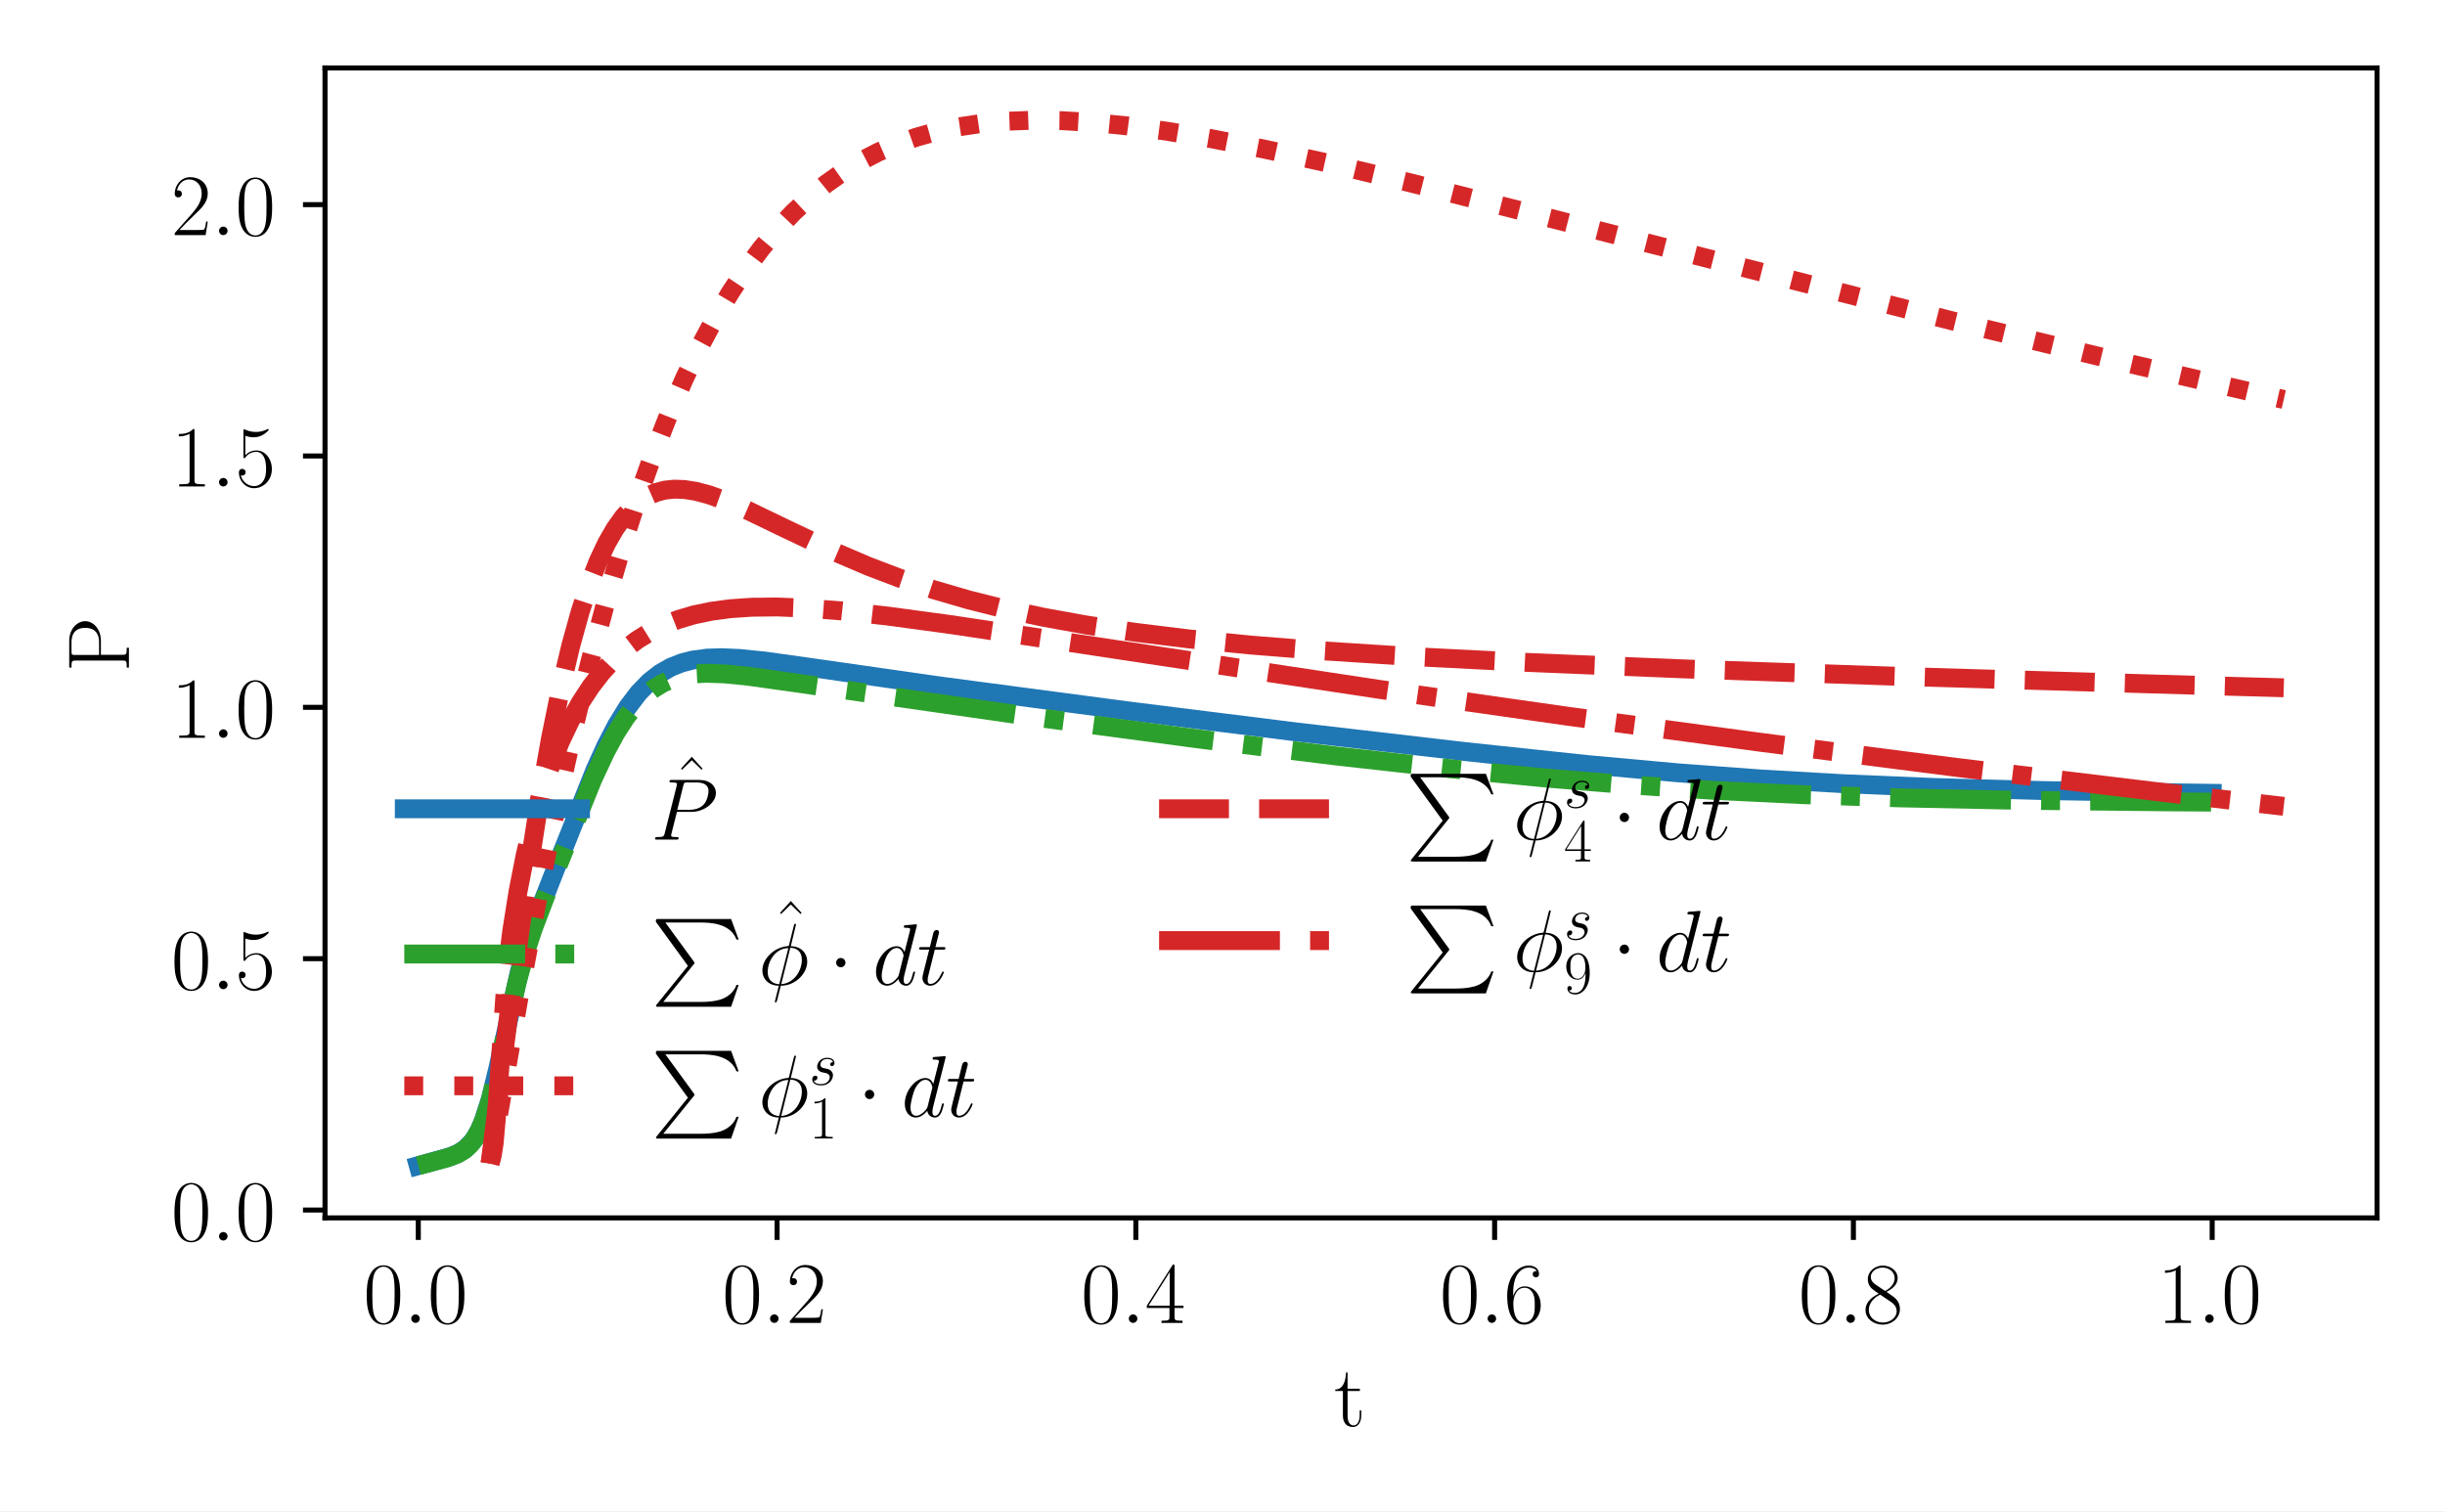
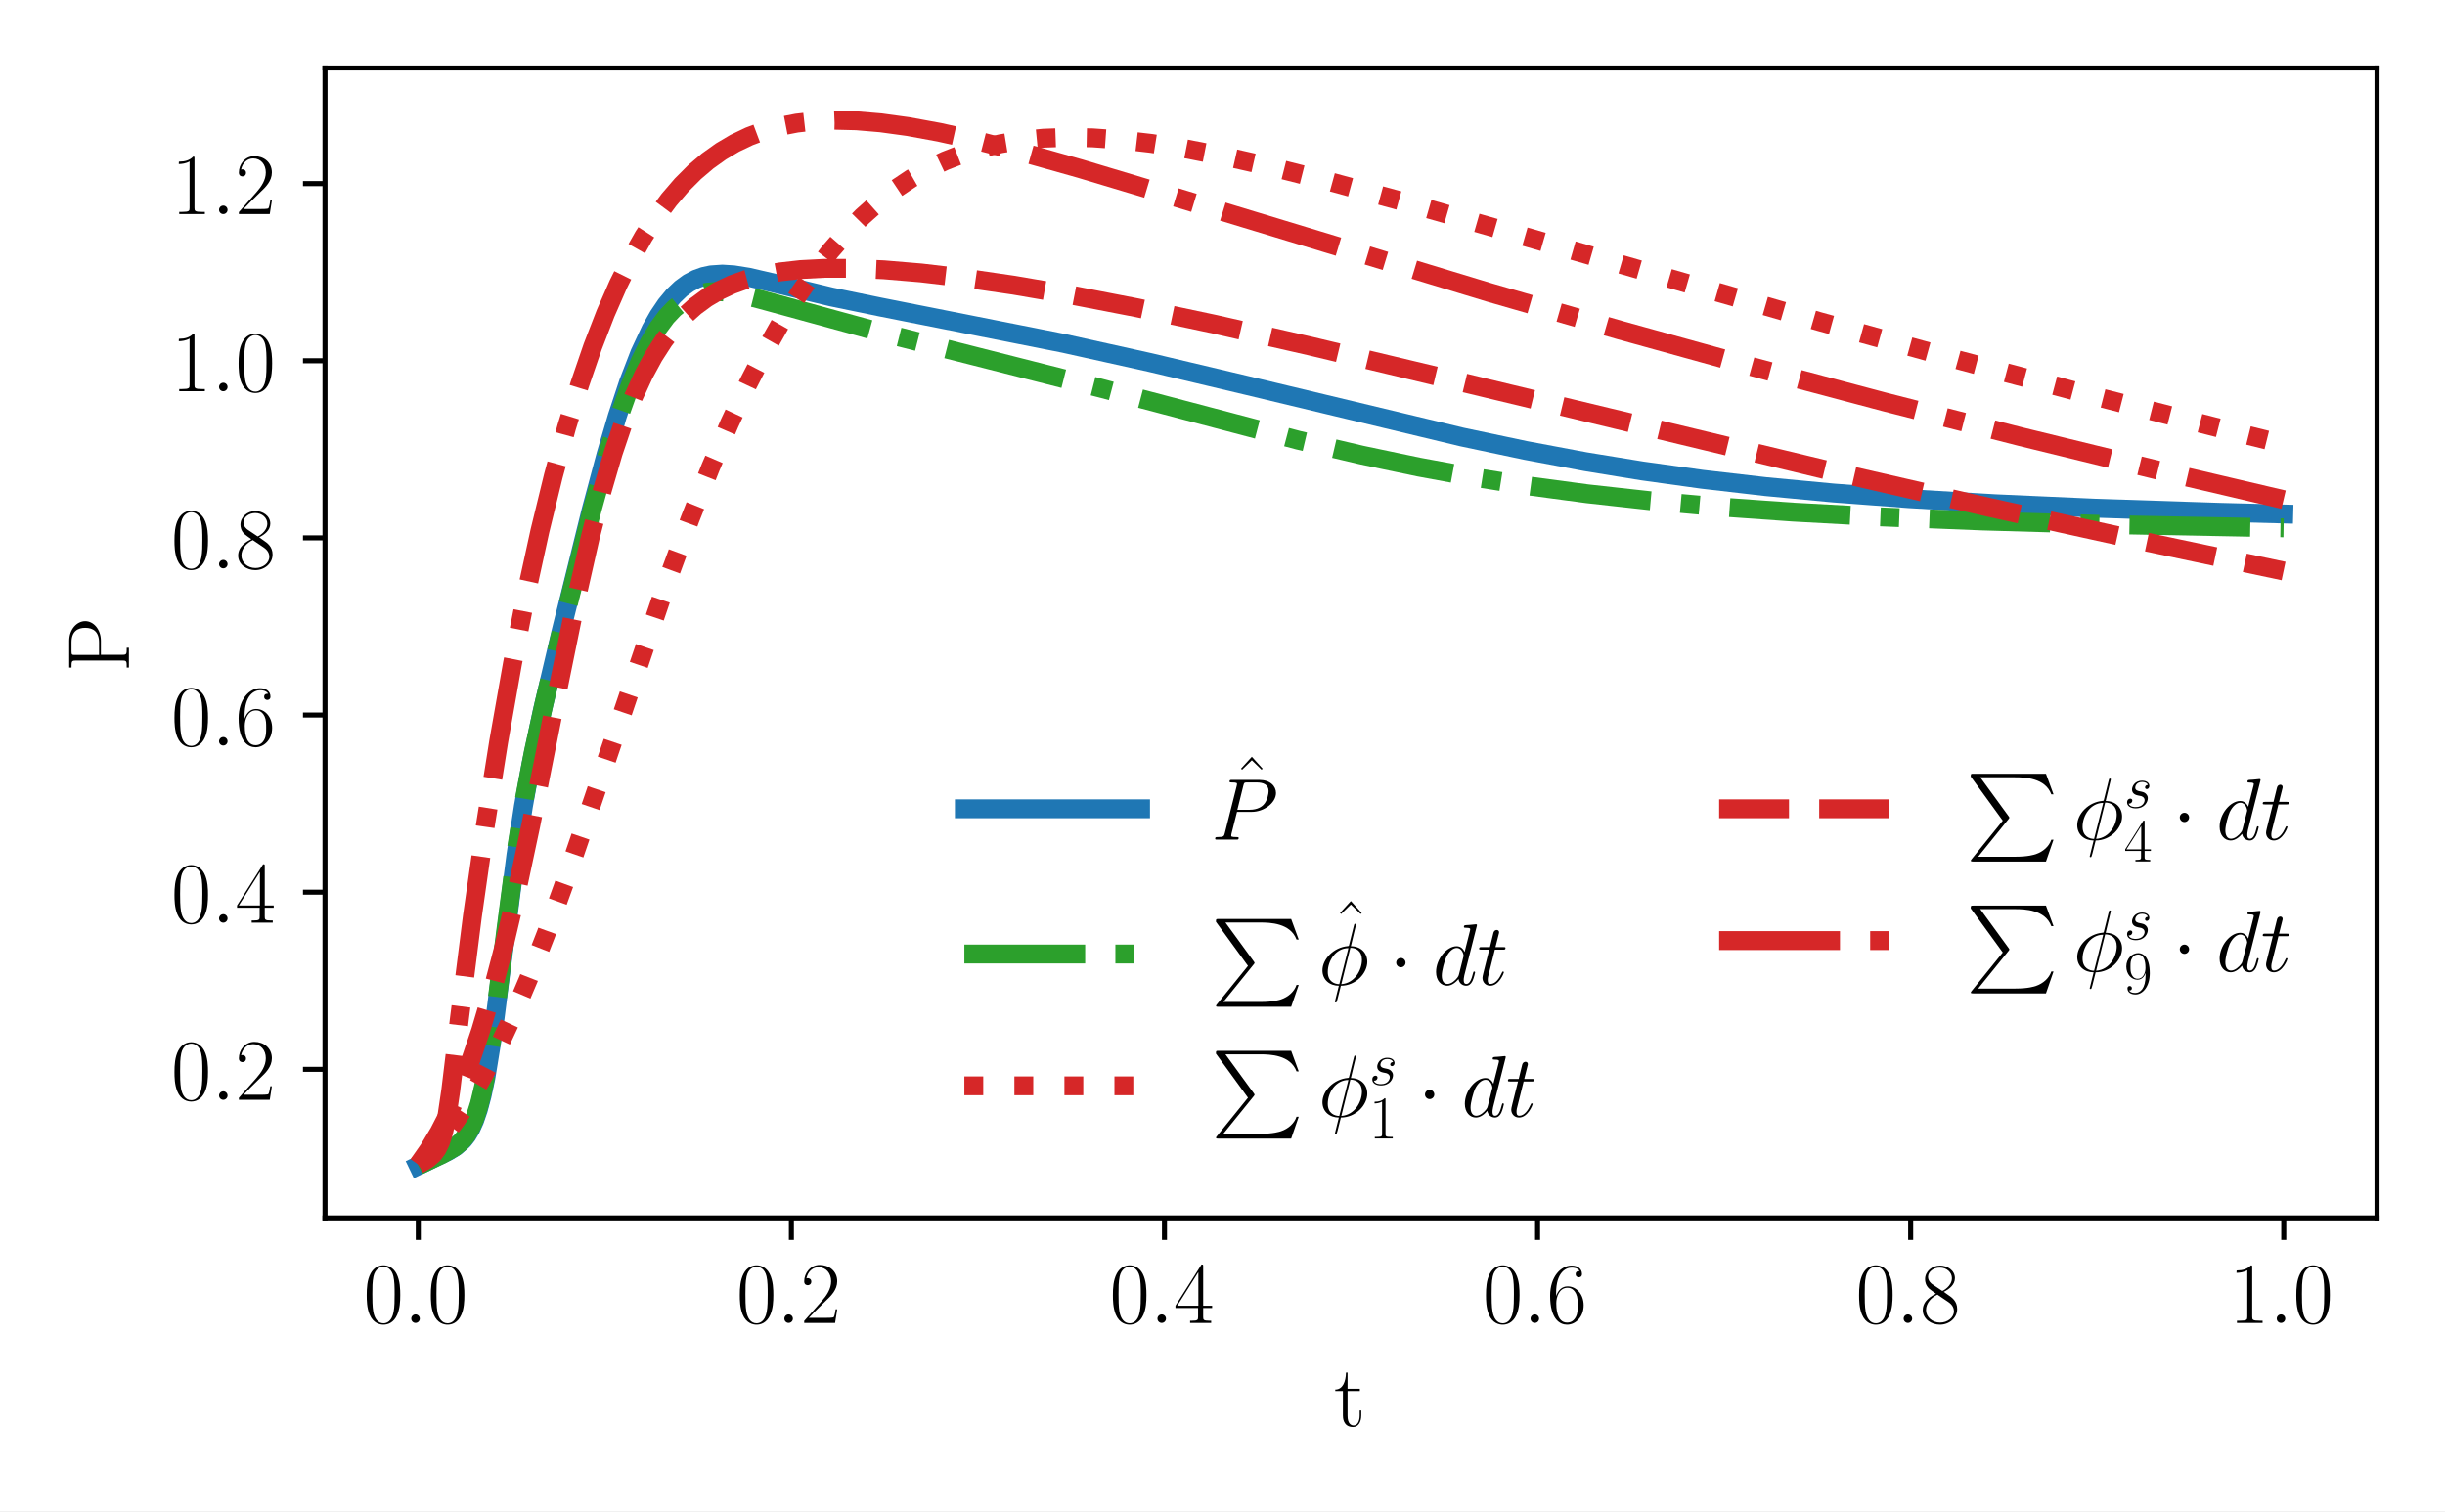
<svg xmlns="http://www.w3.org/2000/svg" xmlns:xlink="http://www.w3.org/1999/xlink" width="388.543pt" height="240.133pt" viewBox="0 0 388.543 240.133" version="1.1">
  <defs>
    <style type="text/css">*{stroke-linejoin: round; stroke-linecap: butt}</style>
  </defs>
  <g id="figure_1">
    <g id="patch_1">
      <path d="M 0 240.133  L 388.543 240.133  L 388.543 0  L 0 0  z " style="fill: #ffffff" />
    </g>
    <g id="axes_1">
      <g id="patch_2">
        <path d="M 51.648 193.537  L 377.743 193.537  L 377.743 10.8  L 51.648 10.8  z " style="fill: #ffffff" />
      </g>
      <g id="matplotlib.axis_1">
        <g id="xtick_1">
          <g id="line2d_1">
            <defs>
-               <path id="maa4e43cd37" d="M 0 0  L 0 3.5  " style="stroke: #000000; stroke-width: 0.8" />
-             </defs>
-             <g>
-               <use xlink:href="#maa4e43cd37" x="66.471" y="193.537" style="stroke: #000000; stroke-width: 0.8" />
+               <path id="m89c9bf4380" d="M 0 0  L 0 3.5  " style="stroke: #000000; stroke-width: 0.8" />
+             </defs>
+             <g>
+               <use xlink:href="#m89c9bf4380" x="66.471" y="193.537" style="stroke: #000000; stroke-width: 0.8" />
            </g>
          </g>
          <g id="text_1">
            <g transform="translate(57.74567 210.2228) scale(0.14 -0.14)">
              <defs>
                <path id="CMR17-30" d="M 2688 2025  C 2688 2416 2682 3080 2413 3591  C 2176 4039 1798 4198 1466 4198  C 1158 4198 768 4058 525 3597  C 269 3118 243 2524 243 2025  C 243 1661 250 1106 448 619  C 723 -39 1216 -128 1466 -128  C 1760 -128 2208 -7 2470 600  C 2662 1042 2688 1559 2688 2025  z M 1466 -26  C 1056 -26 813 325 723 812  C 653 1188 653 1738 653 2096  C 653 2588 653 2997 736 3387  C 858 3929 1216 4096 1466 4096  C 1728 4096 2067 3923 2189 3400  C 2272 3036 2278 2607 2278 2096  C 2278 1680 2278 1169 2202 792  C 2067 95 1690 -26 1466 -26  z " transform="scale(0.015625)" />
                <path id="CMMI12-3a" d="M 1178 307  C 1178 492 1024 619 870 619  C 685 619 557 466 557 313  C 557 128 710 0 864 0  C 1050 0 1178 153 1178 307  z " transform="scale(0.015625)" />
              </defs>
              <use xlink:href="#CMR17-30" transform="scale(0.996264)" />
              <use xlink:href="#CMMI12-3a" transform="translate(45.69048 0) scale(0.996264)" />
              <use xlink:href="#CMR17-30" transform="translate(72.78765 0) scale(0.996264)" />
            </g>
          </g>
        </g>
        <g id="xtick_2">
          <g id="line2d_2">
            <g>
-               <use xlink:href="#maa4e43cd37" x="123.486" y="193.537" style="stroke: #000000; stroke-width: 0.8" />
+               <use xlink:href="#m89c9bf4380" x="125.761" y="193.537" style="stroke: #000000; stroke-width: 0.8" />
            </g>
          </g>
          <g id="text_2">
-             <g transform="translate(114.7607 210.2228) scale(0.14 -0.14)">
+             <g transform="translate(117.0356 210.2228) scale(0.14 -0.14)">
              <defs>
                <path id="CMR17-32" d="M 2669 989  L 2554 989  C 2490 536 2438 459 2413 420  C 2381 369 1920 369 1830 369  L 602 369  C 832 619 1280 1072 1824 1597  C 2214 1967 2669 2402 2669 3035  C 2669 3790 2067 4224 1395 4224  C 691 4224 262 3604 262 3030  C 262 2780 448 2748 525 2748  C 589 2748 781 2787 781 3010  C 781 3207 614 3264 525 3264  C 486 3264 448 3258 422 3245  C 544 3790 915 4058 1306 4058  C 1862 4058 2227 3617 2227 3035  C 2227 2479 1901 2000 1536 1584  L 262 146  L 262 0  L 2515 0  L 2669 989  z " transform="scale(0.015625)" />
              </defs>
              <use xlink:href="#CMR17-30" transform="scale(0.996264)" />
              <use xlink:href="#CMMI12-3a" transform="translate(45.69048 0) scale(0.996264)" />
              <use xlink:href="#CMR17-32" transform="translate(72.78765 0) scale(0.996264)" />
            </g>
          </g>
        </g>
        <g id="xtick_3">
          <g id="line2d_3">
            <g>
-               <use xlink:href="#maa4e43cd37" x="180.501" y="193.537" style="stroke: #000000; stroke-width: 0.8" />
+               <use xlink:href="#m89c9bf4380" x="185.051" y="193.537" style="stroke: #000000; stroke-width: 0.8" />
            </g>
          </g>
          <g id="text_3">
-             <g transform="translate(171.7757 210.2228) scale(0.14 -0.14)">
+             <g transform="translate(176.3255 210.2228) scale(0.14 -0.14)">
              <defs>
                <path id="CMR17-34" d="M 2150 4122  C 2150 4256 2144 4256 2029 4256  L 128 1254  L 128 1088  L 1779 1088  L 1779 457  C 1779 224 1766 160 1318 160  L 1197 160  L 1197 0  C 1402 0 1747 0 1965 0  C 2182 0 2528 0 2733 0  L 2733 160  L 2611 160  C 2163 160 2150 224 2150 457  L 2150 1088  L 2803 1088  L 2803 1254  L 2150 1254  L 2150 4122  z M 1798 3703  L 1798 1254  L 256 1254  L 1798 3703  z " transform="scale(0.015625)" />
              </defs>
              <use xlink:href="#CMR17-30" transform="scale(0.996264)" />
              <use xlink:href="#CMMI12-3a" transform="translate(45.69048 0) scale(0.996264)" />
              <use xlink:href="#CMR17-34" transform="translate(72.78765 0) scale(0.996264)" />
            </g>
          </g>
        </g>
        <g id="xtick_4">
          <g id="line2d_4">
            <g>
-               <use xlink:href="#maa4e43cd37" x="237.516" y="193.537" style="stroke: #000000; stroke-width: 0.8" />
+               <use xlink:href="#m89c9bf4380" x="244.341" y="193.537" style="stroke: #000000; stroke-width: 0.8" />
            </g>
          </g>
          <g id="text_4">
-             <g transform="translate(228.7907 210.2228) scale(0.14 -0.14)">
+             <g transform="translate(235.6154 210.2228) scale(0.14 -0.14)">
              <defs>
                <path id="CMR17-36" d="M 678 2176  C 678 3690 1395 4032 1811 4032  C 1946 4032 2272 4009 2400 3776  C 2298 3776 2106 3776 2106 3553  C 2106 3381 2246 3323 2336 3323  C 2394 3323 2566 3348 2566 3560  C 2566 3954 2246 4179 1805 4179  C 1043 4179 243 3390 243 1984  C 243 253 966 -128 1478 -128  C 2099 -128 2688 427 2688 1283  C 2688 2081 2170 2662 1517 2662  C 1126 2662 838 2407 678 1960  L 678 2176  z M 1478 25  C 691 25 691 1200 691 1436  C 691 1896 909 2560 1504 2560  C 1613 2560 1926 2560 2138 2120  C 2253 1870 2253 1609 2253 1289  C 2253 944 2253 690 2118 434  C 1978 171 1773 25 1478 25  z " transform="scale(0.015625)" />
              </defs>
              <use xlink:href="#CMR17-30" transform="scale(0.996264)" />
              <use xlink:href="#CMMI12-3a" transform="translate(45.69048 0) scale(0.996264)" />
              <use xlink:href="#CMR17-36" transform="translate(72.78765 0) scale(0.996264)" />
            </g>
          </g>
        </g>
        <g id="xtick_5">
          <g id="line2d_5">
            <g>
-               <use xlink:href="#maa4e43cd37" x="294.531" y="193.537" style="stroke: #000000; stroke-width: 0.8" />
+               <use xlink:href="#m89c9bf4380" x="303.631" y="193.537" style="stroke: #000000; stroke-width: 0.8" />
            </g>
          </g>
          <g id="text_5">
-             <g transform="translate(285.8057 210.2228) scale(0.14 -0.14)">
+             <g transform="translate(294.9053 210.2228) scale(0.14 -0.14)">
              <defs>
                <path id="CMR17-38" d="M 1741 2264  C 2144 2467 2554 2773 2554 3263  C 2554 3841 1990 4179 1472 4179  C 890 4179 378 3759 378 3180  C 378 3021 416 2747 666 2505  C 730 2442 998 2251 1171 2130  C 883 1983 211 1634 211 934  C 211 279 838 -128 1459 -128  C 2144 -128 2720 362 2720 1010  C 2720 1590 2330 1857 2074 2029  L 1741 2264  z M 902 2822  C 851 2854 595 3051 595 3351  C 595 3739 998 4032 1459 4032  C 1965 4032 2336 3676 2336 3262  C 2336 2669 1670 2331 1638 2331  C 1632 2331 1626 2331 1574 2370  L 902 2822  z M 2080 1519  C 2176 1449 2483 1240 2483 851  C 2483 381 2010 25 1472 25  C 890 25 448 438 448 940  C 448 1443 838 1862 1280 2060  L 2080 1519  z " transform="scale(0.015625)" />
              </defs>
              <use xlink:href="#CMR17-30" transform="scale(0.996264)" />
              <use xlink:href="#CMMI12-3a" transform="translate(45.69048 0) scale(0.996264)" />
              <use xlink:href="#CMR17-38" transform="translate(72.78765 0) scale(0.996264)" />
            </g>
          </g>
        </g>
        <g id="xtick_6">
          <g id="line2d_6">
            <g>
-               <use xlink:href="#maa4e43cd37" x="351.546" y="193.537" style="stroke: #000000; stroke-width: 0.8" />
+               <use xlink:href="#m89c9bf4380" x="362.92" y="193.537" style="stroke: #000000; stroke-width: 0.8" />
            </g>
          </g>
          <g id="text_6">
-             <g transform="translate(342.8207 210.2228) scale(0.14 -0.14)">
+             <g transform="translate(354.1952 210.2228) scale(0.14 -0.14)">
              <defs>
                <path id="CMR17-31" d="M 1702 4058  C 1702 4192 1696 4192 1606 4192  C 1357 3916 979 3827 621 3827  C 602 3827 570 3827 563 3808  C 557 3795 557 3782 557 3648  C 755 3648 1088 3686 1344 3839  L 1344 461  C 1344 236 1331 160 781 160  L 589 160  L 589 0  C 896 0 1216 0 1523 0  C 1830 0 2150 0 2458 0  L 2458 160  L 2266 160  C 1715 160 1702 230 1702 458  L 1702 4058  z " transform="scale(0.015625)" />
              </defs>
              <use xlink:href="#CMR17-31" transform="scale(0.996264)" />
              <use xlink:href="#CMMI12-3a" transform="translate(45.69048 0) scale(0.996264)" />
              <use xlink:href="#CMR17-30" transform="translate(72.78765 0) scale(0.996264)" />
            </g>
          </g>
        </g>
        <g id="text_7">
          <g transform="translate(212.0402 226.6207) scale(0.14 -0.14)">
            <defs>
              <path id="CMR17-74" d="M 966 2560  L 1862 2560  L 1862 2725  L 966 2725  L 966 3904  L 851 3904  C 838 3245 614 2668 70 2668  L 70 2560  L 627 2560  L 627 771  C 627 650 627 -64 1370 -64  C 1747 -64 1965 306 1965 777  L 1965 1140  L 1850 1140  L 1850 783  C 1850 344 1677 51 1408 51  C 1222 51 966 178 966 758  L 966 2560  z " transform="scale(0.015625)" />
            </defs>
            <use xlink:href="#CMR17-74" transform="scale(0.996264)" />
          </g>
        </g>
      </g>
      <g id="matplotlib.axis_2">
        <g id="ytick_1">
          <g id="line2d_7">
            <defs>
-               <path id="m27a9058365" d="M 0 0  L -3.5 0  " style="stroke: #000000; stroke-width: 0.8" />
-             </defs>
-             <g>
-               <use xlink:href="#m27a9058365" x="51.648" y="192.29" style="stroke: #000000; stroke-width: 0.8" />
+               <path id="mfe5c3c0746" d="M 0 0  L -3.5 0  " style="stroke: #000000; stroke-width: 0.8" />
+             </defs>
+             <g>
+               <use xlink:href="#mfe5c3c0746" x="51.648" y="169.929" style="stroke: #000000; stroke-width: 0.8" />
            </g>
          </g>
          <g id="text_8">
-             <g transform="translate(27.1979 197.1329) scale(0.14 -0.14)">
-               <use xlink:href="#CMR17-30" transform="scale(0.996264)" />
-               <use xlink:href="#CMMI12-3a" transform="translate(45.69048 0) scale(0.996264)" />
-               <use xlink:href="#CMR17-30" transform="translate(72.78765 0) scale(0.996264)" />
+             <g transform="translate(27.1979 174.772) scale(0.14 -0.14)">
+               <use xlink:href="#CMR17-30" transform="scale(0.996264)" />
+               <use xlink:href="#CMMI12-3a" transform="translate(45.69048 0) scale(0.996264)" />
+               <use xlink:href="#CMR17-32" transform="translate(72.78765 0) scale(0.996264)" />
            </g>
          </g>
        </g>
        <g id="ytick_2">
          <g id="line2d_8">
            <g>
-               <use xlink:href="#m27a9058365" x="51.648" y="152.347" style="stroke: #000000; stroke-width: 0.8" />
+               <use xlink:href="#mfe5c3c0746" x="51.648" y="141.779" style="stroke: #000000; stroke-width: 0.8" />
            </g>
          </g>
          <g id="text_9">
-             <g transform="translate(27.1979 157.1895) scale(0.14 -0.14)">
-               <defs>
-                 <path id="CMR17-35" d="M 730 3692  C 794 3666 1056 3584 1325 3584  C 1920 3584 2246 3911 2432 4100  C 2432 4157 2432 4192 2394 4192  C 2387 4192 2374 4192 2323 4163  C 2099 4058 1837 3973 1517 3973  C 1325 3973 1037 3999 723 4139  C 653 4171 640 4171 634 4171  C 602 4171 595 4164 595 4037  L 595 2203  C 595 2089 595 2057 659 2057  C 691 2057 704 2070 736 2114  C 941 2401 1222 2522 1542 2522  C 1766 2522 2246 2382 2246 1289  C 2246 1085 2246 715 2054 421  C 1894 159 1645 25 1370 25  C 947 25 518 320 403 814  C 429 807 480 795 506 795  C 589 795 749 840 749 1038  C 749 1210 627 1280 506 1280  C 358 1280 262 1190 262 1011  C 262 454 704 -128 1382 -128  C 2042 -128 2669 440 2669 1264  C 2669 2030 2170 2624 1549 2624  C 1222 2624 947 2503 730 2274  L 730 3692  z " transform="scale(0.015625)" />
-               </defs>
-               <use xlink:href="#CMR17-30" transform="scale(0.996264)" />
-               <use xlink:href="#CMMI12-3a" transform="translate(45.69048 0) scale(0.996264)" />
-               <use xlink:href="#CMR17-35" transform="translate(72.78765 0) scale(0.996264)" />
+             <g transform="translate(27.1979 146.6217) scale(0.14 -0.14)">
+               <use xlink:href="#CMR17-30" transform="scale(0.996264)" />
+               <use xlink:href="#CMMI12-3a" transform="translate(45.69048 0) scale(0.996264)" />
+               <use xlink:href="#CMR17-34" transform="translate(72.78765 0) scale(0.996264)" />
            </g>
          </g>
        </g>
        <g id="ytick_3">
          <g id="line2d_9">
            <g>
-               <use xlink:href="#m27a9058365" x="51.648" y="112.403" style="stroke: #000000; stroke-width: 0.8" />
+               <use xlink:href="#mfe5c3c0746" x="51.648" y="113.628" style="stroke: #000000; stroke-width: 0.8" />
            </g>
          </g>
          <g id="text_10">
-             <g transform="translate(27.1979 117.2461) scale(0.14 -0.14)">
-               <use xlink:href="#CMR17-31" transform="scale(0.996264)" />
-               <use xlink:href="#CMMI12-3a" transform="translate(45.69048 0) scale(0.996264)" />
-               <use xlink:href="#CMR17-30" transform="translate(72.78765 0) scale(0.996264)" />
+             <g transform="translate(27.1979 118.4714) scale(0.14 -0.14)">
+               <use xlink:href="#CMR17-30" transform="scale(0.996264)" />
+               <use xlink:href="#CMMI12-3a" transform="translate(45.69048 0) scale(0.996264)" />
+               <use xlink:href="#CMR17-36" transform="translate(72.78765 0) scale(0.996264)" />
            </g>
          </g>
        </g>
        <g id="ytick_4">
          <g id="line2d_10">
            <g>
-               <use xlink:href="#m27a9058365" x="51.648" y="72.46" style="stroke: #000000; stroke-width: 0.8" />
+               <use xlink:href="#mfe5c3c0746" x="51.648" y="85.478" style="stroke: #000000; stroke-width: 0.8" />
            </g>
          </g>
          <g id="text_11">
-             <g transform="translate(27.1979 77.30275) scale(0.14 -0.14)">
-               <use xlink:href="#CMR17-31" transform="scale(0.996264)" />
-               <use xlink:href="#CMMI12-3a" transform="translate(45.69048 0) scale(0.996264)" />
-               <use xlink:href="#CMR17-35" transform="translate(72.78765 0) scale(0.996264)" />
+             <g transform="translate(27.1979 90.32111) scale(0.14 -0.14)">
+               <use xlink:href="#CMR17-30" transform="scale(0.996264)" />
+               <use xlink:href="#CMMI12-3a" transform="translate(45.69048 0) scale(0.996264)" />
+               <use xlink:href="#CMR17-38" transform="translate(72.78765 0) scale(0.996264)" />
            </g>
          </g>
        </g>
        <g id="ytick_5">
          <g id="line2d_11">
            <g>
-               <use xlink:href="#m27a9058365" x="51.648" y="32.516" style="stroke: #000000; stroke-width: 0.8" />
+               <use xlink:href="#mfe5c3c0746" x="51.648" y="57.328" style="stroke: #000000; stroke-width: 0.8" />
            </g>
          </g>
          <g id="text_12">
-             <g transform="translate(27.1979 37.35936) scale(0.14 -0.14)">
-               <use xlink:href="#CMR17-32" transform="scale(0.996264)" />
+             <g transform="translate(27.1979 62.17083) scale(0.14 -0.14)">
+               <use xlink:href="#CMR17-31" transform="scale(0.996264)" />
              <use xlink:href="#CMMI12-3a" transform="translate(45.69048 0) scale(0.996264)" />
              <use xlink:href="#CMR17-30" transform="translate(72.78765 0) scale(0.996264)" />
            </g>
          </g>
        </g>
-         <g id="text_13">
+         <g id="ytick_6">
+           <g id="line2d_12">
+             <g>
+               <use xlink:href="#mfe5c3c0746" x="51.648" y="29.178" style="stroke: #000000; stroke-width: 0.8" />
+             </g>
+           </g>
+           <g id="text_13">
+             <g transform="translate(27.1979 34.02054) scale(0.14 -0.14)">
+               <use xlink:href="#CMR17-31" transform="scale(0.996264)" />
+               <use xlink:href="#CMMI12-3a" transform="translate(45.69048 0) scale(0.996264)" />
+               <use xlink:href="#CMR17-32" transform="translate(72.78765 0) scale(0.996264)" />
+             </g>
+           </g>
+         </g>
+         <g id="text_14">
          <g transform="translate(20.48588 106.8144) rotate(-90) scale(0.14 -0.14)">
            <defs>
              <path id="CMR17-50" d="M 1267 2042  L 2291 2042  C 3117 2042 3718 2578 3718 3184  C 3718 3791 3130 4352 2291 4352  L 333 4352  L 333 4186  C 774 4186 845 4186 845 3899  L 845 446  C 845 160 774 160 333 160  L 333 0  C 518 0 858 0 1056 0  C 1254 0 1594 0 1779 0  L 1779 160  C 1338 160 1267 160 1267 446  L 1267 2042  z M 1254 2176  L 1254 3938  C 1254 4155 1267 4186 1523 4186  L 2170 4186  C 2995 4186 3232 3714 3232 3184  C 3232 2604 2950 2176 2170 2176  L 1254 2176  z " transform="scale(0.015625)" />
            </defs>
            <use xlink:href="#CMR17-50" transform="scale(0.996264)" />
          </g>
        </g>
      </g>
-       <g id="line2d_12">
-         <path d="M 66.471 185.231  L 71.633 183.79  L 72.78 183.308  L 73.928 182.584  L 75.075 181.413  L 75.648 180.571  L 76.222 179.502  L 76.795 178.168  L 77.943 174.594  L 79.09 169.872  L 82.531 154.415  L 83.678 150.419  L 85.399 145.436  L 88.841 136.657  L 94.577 122.287  L 96.298 118.504  L 98.019 115.191  L 99.739 112.399  L 101.46 110.131  L 103.181 108.352  L 104.902 107.004  L 106.622 106.022  L 108.343 105.339  L 110.064 104.895  L 112.358 104.587  L 114.652 104.513  L 117.52 104.638  L 121.535 105.048  L 128.992 106.092  L 149.642 109.046  L 179.469 112.994  L 205.854 116.297  L 232.813 119.434  L 252.315 121.504  L 266.655 122.811  L 279.847 123.79  L 293.04 124.544  L 307.38 125.142  L 324.587 125.626  L 346.384 126.004  L 351.546 126.068  L 351.546 126.068  " clip-path="url(#p3dd2f37795)" style="fill: none; stroke: #1f77b4; stroke-width: 3; stroke-linecap: square" />
-       </g>
      <g id="line2d_13">
-         <path d="M 66.471 185.231  L 71.146 183.984  L 72.743 183.365  L 73.826 182.711  L 74.681 181.937  L 75.451 180.942  L 76.221 179.574  L 76.99 177.739  L 77.874 174.99  L 78.843 171.187  L 80.383 164.078  L 82.15 156.206  L 83.404 151.635  L 84.744 147.56  L 86.626 142.617  L 94.209 123.83  L 96.261 119.435  L 97.915 116.396  L 99.483 113.97  L 100.937 112.12  L 102.362 110.661  L 103.816 109.485  L 105.27 108.591  L 106.809 107.905  L 108.52 107.39  L 110.287 107.088  L 112.254 106.99  L 115.162 107.089  L 118.697 107.437  L 125.653 108.404  L 164.423 113.952  L 190.336 117.411  L 212.429 120.144  L 230.475 122.16  L 245.669 123.64  L 259.467 124.762  L 272.751 125.618  L 286.577 126.283  L 301.857 126.789  L 320.188 127.165  L 344.448 127.423  L 351.517 127.467  L 351.517 127.467  " clip-path="url(#p3dd2f37795)" style="fill: none; stroke-dasharray: 19.2,4.8,3,4.8; stroke-dashoffset: 0; stroke: #2ca02c; stroke-width: 3" />
+         <path d="M 66.471 185.231  L 71.243 182.935  L 72.436 182.2  L 73.629 181.14  L 74.225 180.378  L 74.821 179.376  L 75.418 178.054  L 76.014 176.322  L 76.611 174.093  L 77.207 171.298  L 78.4 163.938  L 80.19 149.823  L 81.979 135.917  L 83.172 128.141  L 84.365 121.539  L 86.155 113.059  L 89.137 100.424  L 93.909 81.155  L 96.295 72.244  L 98.084 66.173  L 99.874 60.775  L 101.663 56.138  L 103.453 52.308  L 104.646 50.201  L 105.839 48.439  L 107.032 47  L 108.224 45.861  L 109.417 44.991  L 110.61 44.358  L 111.803 43.931  L 112.996 43.676  L 114.786 43.555  L 116.575 43.666  L 118.961 44.048  L 123.136 45.02  L 132.083 47.179  L 139.838 48.776  L 169.066 54.568  L 182.784 57.611  L 198.292 61.286  L 232.292 69.439  L 242.433 71.581  L 251.976 73.371  L 260.923 74.83  L 270.467 76.157  L 280.607 77.33  L 291.344 78.342  L 303.273 79.24  L 316.992 80.047  L 333.097 80.766  L 352.781 81.415  L 362.92 81.678  L 362.92 81.678  " clip-path="url(#p3d49e9d768)" style="fill: none; stroke: #1f77b4; stroke-width: 3; stroke-linecap: square" />
      </g>
      <g id="line2d_14">
-         <path d="M 77.874 184.903  L 82.492 158.439  L 85.599 141.953  L 88.45 128.002  L 91.158 115.833  L 93.781 105.047  L 96.347 95.419  L 98.884 86.752  L 101.364 79.055  L 103.844 72.075  L 106.296 65.829  L 108.748 60.187  L 111.199 55.1  L 113.622 50.574  L 116.074 46.461  L 118.526 42.778  L 121.006 39.451  L 123.514 36.458  L 126.052 33.778  L 128.617 31.389  L 131.24 29.251  L 133.92 27.352  L 136.685 25.667  L 139.536 24.19  L 142.5 22.907  L 145.608 21.808  L 148.858 20.897  L 152.307 20.165  L 155.956 19.621  L 159.862 19.267  L 164.081 19.112  L 168.642 19.17  L 173.688 19.463  L 179.19 20.008  L 185.404 20.849  L 192.56 22.052  L 200.77 23.662  L 210.776 25.861  L 223.462 28.89  L 242.248 33.636  L 310.267 50.995  L 335.468 57.102  L 360.383 62.906  L 362.92 63.484  L 362.92 63.484  " clip-path="url(#p3dd2f37795)" style="fill: none; stroke-dasharray: 3,4.95; stroke-dashoffset: 0; stroke: #d62728; stroke-width: 3" />
+         <path d="M 66.471 185.231  L 70.325 183.401  L 72.222 182.302  L 73.26 181.437  L 74.06 180.476  L 74.801 179.229  L 75.483 177.643  L 76.195 175.398  L 76.936 172.278  L 77.766 167.72  L 78.744 160.986  L 80.345 148.089  L 82.094 134.75  L 83.369 126.765  L 84.762 119.464  L 86.481 111.685  L 89.564 98.912  L 93.981 81.422  L 96.472 72.398  L 98.488 65.9  L 100.207 61.067  L 101.748 57.369  L 103.201 54.434  L 104.594 52.107  L 105.899 50.35  L 107.144 49.032  L 108.389 48.026  L 109.664 47.275  L 110.998 46.744  L 112.391 46.429  L 113.903 46.319  L 115.622 46.426  L 117.727 46.79  L 120.781 47.566  L 139.486 52.681  L 174.734 61.633  L 206.306 69.953  L 216.385 72.318  L 225.457 74.222  L 234.232 75.838  L 243.066 77.238  L 252.256 78.467  L 262.157 79.563  L 272.948 80.53  L 284.984 81.383  L 298.769 82.134  L 315.044 82.792  L 334.758 83.356  L 359.393 83.823  L 362.891 83.874  L 362.891 83.874  " clip-path="url(#p3d49e9d768)" style="fill: none; stroke-dasharray: 19.2,4.8,3,4.8; stroke-dashoffset: 0; stroke: #2ca02c; stroke-width: 3" />
      </g>
      <g id="line2d_15">
-         <path d="M 77.874 184.903  L 81.409 156.781  L 83.718 140.136  L 85.685 127.498  L 87.481 117.356  L 89.134 109.24  L 90.702 102.612  L 92.213 97.166  L 93.667 92.739  L 95.064 89.178  L 96.432 86.287  L 97.744 84.014  L 99.055 82.178  L 100.338 80.755  L 101.621 79.657  L 102.904 78.843  L 104.243 78.256  L 105.64 77.89  L 107.123 77.733  L 108.748 77.787  L 110.572 78.073  L 112.71 78.644  L 115.304 79.579  L 118.725 81.066  L 124.769 83.982  L 132.551 87.667  L 137.996 89.992  L 143.185 91.967  L 148.459 93.734  L 153.903 95.323  L 159.662 96.771  L 165.877 98.102  L 172.718 99.335  L 180.273 100.467  L 188.854 101.522  L 198.717 102.504  L 210.348 103.434  L 224.688 104.348  L 242.704 105.266  L 267.734 106.301  L 302.798 107.513  L 355.252 109.084  L 362.92 109.298  L 362.92 109.298  " clip-path="url(#p3dd2f37795)" style="fill: none; stroke-dasharray: 11.1,4.8; stroke-dashoffset: 0; stroke: #d62728; stroke-width: 3" />
+         <path d="M 66.471 185.064  L 68.576 182.917  L 70.621 180.512  L 72.637 177.797  L 74.712 174.619  L 76.847 170.934  L 79.07 166.64  L 81.412 161.626  L 83.961 155.626  L 86.778 148.408  L 90.039 139.413  L 94.278 127.018  L 105.988 92.43  L 109.664 82.468  L 112.925 74.255  L 115.948 67.227  L 118.824 61.097  L 121.581 55.734  L 124.249 51.019  L 126.858 46.851  L 129.437 43.143  L 131.986 39.862  L 134.506 36.973  L 137.056 34.388  L 139.605 32.117  L 142.184 30.117  L 144.793 28.373  L 147.461 26.857  L 150.188 25.56  L 153.005 24.464  L 155.969 23.551  L 159.052 22.834  L 162.343 22.301  L 165.841 21.963  L 169.576 21.828  L 173.608 21.906  L 178.055 22.219  L 182.976 22.792  L 188.46 23.657  L 194.804 24.89  L 202.186 26.558  L 211.168 28.822  L 222.996 32.049  L 240.902 37.191  L 289.105 51.099  L 311.664 57.33  L 333.513 63.138  L 355.42 68.733  L 362.891 70.589  L 362.891 70.589  " clip-path="url(#p3d49e9d768)" style="fill: none; stroke-dasharray: 3,4.95; stroke-dashoffset: 0; stroke: #d62728; stroke-width: 3" />
      </g>
      <g id="line2d_16">
-         <path d="M 77.874 184.903  L 78.216 183.65  L 78.53 181.659  L 78.843 178.076  L 80.468 154.871  L 81.323 147.945  L 82.321 141.666  L 83.461 135.886  L 84.716 130.651  L 86.084 125.884  L 87.538 121.62  L 89.049 117.868  L 90.617 114.558  L 92.242 111.639  L 93.924 109.072  L 95.663 106.823  L 97.459 104.865  L 99.312 103.173  L 101.25 101.703  L 103.274 100.445  L 105.441 99.362  L 107.75 98.457  L 110.258 97.715  L 112.995 97.141  L 116.046 96.73  L 119.495 96.496  L 123.457 96.455  L 128.104 96.635  L 133.777 97.085  L 141.018 97.892  L 151.081 99.254  L 168.129 101.815  L 219.129 109.54  L 249.147 113.82  L 279.365 117.907  L 310.951 121.953  L 342.766 125.805  L 362.92 128.136  L 362.92 128.136  " clip-path="url(#p3dd2f37795)" style="fill: none; stroke-dasharray: 19.2,4.8,3,4.8; stroke-dashoffset: 0; stroke: #d62728; stroke-width: 3" />
+         <path d="M 66.471 185.064  L 68.131 182.691  L 69.762 179.966  L 71.392 176.798  L 73.022 173.132  L 74.683 168.832  L 76.372 163.818  L 78.121 157.911  L 79.959 150.901  L 81.975 142.306  L 84.347 131.165  L 88.112 112.213  L 91.58 95.184  L 93.804 85.359  L 95.701 77.939  L 97.45 71.96  L 99.11 67.049  L 100.711 62.979  L 102.312 59.507  L 103.883 56.615  L 105.484 54.129  L 107.085 52.043  L 108.745 50.238  L 110.464 48.693  L 112.272 47.362  L 114.199 46.219  L 116.304 45.232  L 118.587 44.409  L 121.136 43.731  L 123.982 43.206  L 127.243 42.837  L 131.008 42.64  L 135.366 42.642  L 140.465 42.874  L 146.364 43.369  L 153.182 44.167  L 161.098 45.322  L 170.228 46.887  L 180.752 48.923  L 193.085 51.542  L 208.174 54.978  L 230.111 60.22  L 290.35 74.715  L 316.141 80.637  L 340.776 86.066  L 362.891 90.742  L 362.891 90.742  " clip-path="url(#p3d49e9d768)" style="fill: none; stroke-dasharray: 11.1,4.8; stroke-dashoffset: 0; stroke: #d62728; stroke-width: 3" />
+       </g>
+       <g id="line2d_17">
+         <path d="M 66.471 185.064  L 67.983 184.171  L 68.843 183.415  L 69.465 182.583  L 69.999 181.492  L 70.503 179.905  L 71.007 177.504  L 71.629 173.297  L 73.022 161.758  L 75.068 145.616  L 77.114 131.269  L 79.248 117.84  L 81.442 105.427  L 83.635 94.266  L 85.799 84.376  L 87.934 75.63  L 90.039 67.914  L 92.114 61.123  L 94.189 55.081  L 96.234 49.8  L 98.25 45.195  L 100.266 41.135  L 102.282 37.569  L 104.298 34.451  L 106.314 31.74  L 108.33 29.394  L 110.375 27.349  L 112.45 25.584  L 114.585 24.058  L 116.778 22.762  L 119.061 21.672  L 121.433 20.784  L 123.953 20.08  L 126.621 19.565  L 129.496 19.238  L 132.638 19.108  L 136.107 19.193  L 139.961 19.518  L 144.319 20.115  L 149.269 21.022  L 155.169 22.336  L 162.343 24.172  L 171.651 26.794  L 185.288 30.885  L 236.752 46.498  L 257.503 52.478  L 278.61 58.324  L 299.48 63.873  L 321.062 69.378  L 343.029 74.747  L 362.891 79.406  L 362.891 79.406  " clip-path="url(#p3d49e9d768)" style="fill: none; stroke-dasharray: 19.2,4.8,3,4.8; stroke-dashoffset: 0; stroke: #d62728; stroke-width: 3" />
      </g>
      <g id="patch_3">
        <path d="M 51.648 193.537  L 51.648 10.8  " style="fill: none; stroke: #000000; stroke-width: 0.8; stroke-linejoin: miter; stroke-linecap: square" />
      </g>
      <g id="patch_4">
        <path d="M 377.743 193.537  L 377.743 10.8  " style="fill: none; stroke: #000000; stroke-width: 0.8; stroke-linejoin: miter; stroke-linecap: square" />
      </g>
      <g id="patch_5">
        <path d="M 51.648 193.537  L 377.743 193.537  " style="fill: none; stroke: #000000; stroke-width: 0.8; stroke-linejoin: miter; stroke-linecap: square" />
      </g>
      <g id="patch_6">
        <path d="M 51.648 10.8  L 377.743 10.8  " style="fill: none; stroke: #000000; stroke-width: 0.8; stroke-linejoin: miter; stroke-linecap: square" />
      </g>
      <g id="legend_1">
-         <g id="line2d_17">
-           <path d="M 64.248 128.524  L 78.248 128.524  L 92.248 128.524  " style="fill: none; stroke: #1f77b4; stroke-width: 3; stroke-linecap: square" />
-         </g>
-         <g id="text_14">
-           <g transform="translate(103.4485 133.4235) scale(0.14 -0.14)">
+         <g id="line2d_18">
+           <path d="M 153.249 128.524  L 167.249 128.524  L 181.249 128.524  " style="fill: none; stroke: #1f77b4; stroke-width: 3; stroke-linecap: square" />
+         </g>
+         <g id="text_15">
+           <g transform="translate(192.4494 133.4235) scale(0.14 -0.14)">
            <defs>
              <path id="CMR17-5e" d="M 1466 4421  L 678 3555  L 755 3478  L 1466 4166  L 2176 3478  L 2253 3555  L 1466 4421  z " transform="scale(0.015625)" />
              <path id="CMMI12-50" d="M 1894 2023  L 2970 2023  C 3853 2023 4736 2673 4736 3401  C 4736 3898 4314 4352 3507 4352  L 1530 4352  C 1408 4352 1350 4352 1350 4231  C 1350 4167 1408 4167 1504 4167  C 1894 4167 1894 4116 1894 4046  C 1894 4034 1894 3995 1869 3899  L 1005 472  C 947 249 934 185 486 185  C 365 185 301 185 301 70  C 301 0 358 0 397 0  C 518 0 646 0 768 0  L 1517 0  C 1638 0 1773 0 1894 0  C 1946 0 2016 0 2016 121  C 2016 185 1958 185 1862 185  C 1478 185 1472 230 1472 293  C 1472 325 1478 369 1485 401  L 1894 2023  z M 2355 3930  C 2413 4167 2438 4167 2688 4167  L 3322 4167  C 3802 4167 4198 4013 4198 3535  C 4198 3369 4115 2827 3821 2534  C 3712 2419 3405 2176 2822 2176  L 1920 2176  L 2355 3930  z " transform="scale(0.015625)" />
            </defs>
            <use xlink:href="#CMR17-5e" transform="translate(23.49683 25.18973) scale(0.996264)" />
            <use xlink:href="#CMMI12-50" transform="scale(0.996264)" />
          </g>
        </g>
-         <g id="line2d_18">
-           <path d="M 64.248 151.602  L 78.248 151.602  L 92.248 151.602  " style="fill: none; stroke-dasharray: 19.2,4.8,3,4.8; stroke-dashoffset: 0; stroke: #2ca02c; stroke-width: 3" />
-         </g>
-         <g id="text_15">
-           <g transform="translate(103.4485 156.5021) scale(0.14 -0.14)">
+         <g id="line2d_19">
+           <path d="M 153.249 151.602  L 167.249 151.602  L 181.249 151.602  " style="fill: none; stroke-dasharray: 19.2,4.8,3,4.8; stroke-dashoffset: 0; stroke: #2ca02c; stroke-width: 3" />
+         </g>
+         <g id="text_16">
+           <g transform="translate(192.4494 156.5021) scale(0.14 -0.14)">
            <defs>
              <path id="CMEX10-50" d="M 2694 -3418  L 422 -6227  C 371 -6291 365 -6304 365 -6330  C 365 -6400 422 -6400 538 -6400  L 5843 -6400  L 6394 -4806  L 6234 -4806  C 6074 -5286 5645 -5677 5101 -5862  C 4998 -5894 4557 -6048 3616 -6048  L 896 -6048  L 3117 -3302  C 3162 -3245 3174 -3226 3174 -3200  C 3174 -3174 3168 -3168 3130 -3110  L 1050 -256  L 3584 -256  C 4314 -256 5786 -301 6234 -1498  L 6394 -1498  L 5843 0  L 538 0  C 365 0 358 -6 358 -205  L 2694 -3418  z " transform="scale(0.015625)" />
              <path id="CMMI12-1e" d="M 2752 4390  C 2752 4448 2707 4448 2688 4448  C 2630 4448 2624 4435 2598 4326  L 2253 2939  C 2234 2856 2227 2849 2221 2843  C 2214 2830 2170 2824 2157 2824  C 1107 2734 301 1864 301 1057  C 301 361 832 -64 1498 -64  C 1446 -261 1402 -463 1350 -659  C 1261 -995 1210 -1204 1210 -1229  C 1210 -1241 1210 -1280 1274 -1280  C 1293 -1280 1318 -1280 1331 -1254  C 1344 -1241 1382 -1089 1408 -1008  L 1645 -64  C 2739 -64 3571 854 3571 1680  C 3571 2343 3085 2816 2374 2816  L 2752 4390  z M 2336 2701  C 2758 2701 3181 2463 3181 1828  C 3181 1097 2675 128 1677 50  L 2336 2701  z M 1530 50  C 1216 50 691 220 691 938  C 691 1761 1274 2676 2195 2676  L 1530 50  z " transform="scale(0.015625)" />
              <path id="CMSY10-1" d="M 1229 1619  C 1229 1805 1075 1958 890 1958  C 704 1958 550 1805 550 1619  C 550 1433 704 1280 890 1280  C 1075 1280 1229 1433 1229 1619  z " transform="scale(0.015625)" />
              <path id="CMMI12-64" d="M 3219 4257  C 3226 4282 3238 4320 3238 4352  C 3238 4416 3174 4416 3162 4416  C 3155 4416 2842 4388 2810 4380  C 2701 4373 2605 4358 2490 4358  C 2330 4345 2285 4339 2285 4224  C 2285 4160 2336 4160 2426 4160  C 2739 4160 2746 4103 2746 4040  C 2746 4002 2733 3952 2726 3933  L 2336 2395  C 2266 2561 2093 2816 1760 2816  C 1037 2816 256 1884 256 939  C 256 307 627 -64 1062 -64  C 1414 -64 1715 211 1894 422  C 1958 45 2259 -64 2451 -64  C 2643 -64 2797 51 2912 281  C 3014 498 3104 888 3104 913  C 3104 945 3078 971 3040 971  C 2982 971 2976 939 2950 843  C 2854 466 2733 64 2470 64  C 2285 64 2272 229 2272 357  C 2272 382 2272 515 2317 694  L 3219 4257  z M 1926 760  C 1894 651 1894 639 1805 517  C 1664 338 1382 64 1082 64  C 819 64 672 300 672 677  C 672 1028 870 1743 992 2012  C 1210 2459 1510 2689 1760 2689  C 2182 2689 2266 2165 2266 2114  C 2266 2108 2246 2024 2240 2012  L 1926 760  z " transform="scale(0.015625)" />
              <path id="CMMI12-74" d="M 1286 2566  L 1875 2566  C 1997 2566 2061 2566 2061 2681  C 2061 2752 2022 2752 1894 2752  L 1331 2752  L 1568 3692  C 1594 3781 1594 3794 1594 3840  C 1594 3943 1510 4000 1427 4000  C 1376 4000 1229 3981 1178 3775  L 928 2752  L 326 2752  C 198 2752 141 2752 141 2630  C 141 2566 186 2566 307 2566  L 877 2566  L 454 881  C 403 658 384 594 384 511  C 384 211 595 -64 954 -64  C 1600 -64 1946 868 1946 912  C 1946 951 1920 970 1882 970  C 1869 970 1843 970 1830 944  C 1824 938 1818 931 1773 829  C 1638 511 1344 64 973 64  C 781 64 768 224 768 364  C 768 370 768 492 787 568  L 1286 2566  z " transform="scale(0.015625)" />
            </defs>
            <use xlink:href="#CMEX10-50" transform="translate(0 74.72045) scale(0.996264)" />
            <use xlink:href="#CMR17-5e" transform="translate(135.917 26.29662) scale(0.996264)" />
            <use xlink:href="#CMMI12-1e" transform="translate(121.766 0) scale(0.996264)" />
            <use xlink:href="#CMSY10-1" transform="translate(201.6393 0) scale(0.996264)" />
            <use xlink:href="#CMMI12-64" transform="translate(251.4526 0) scale(0.996264)" />
            <use xlink:href="#CMMI12-74" transform="translate(302.1417 0) scale(0.996264)" />
          </g>
        </g>
-         <g id="line2d_19">
-           <path d="M 64.248 172.55  L 78.248 172.55  L 92.248 172.55  " style="fill: none; stroke-dasharray: 3,4.95; stroke-dashoffset: 0; stroke: #d62728; stroke-width: 3" />
-         </g>
-         <g id="text_16">
-           <g transform="translate(103.4485 177.4499) scale(0.14 -0.14)">
+         <g id="line2d_20">
+           <path d="M 153.249 172.55  L 167.249 172.55  L 181.249 172.55  " style="fill: none; stroke-dasharray: 3,4.95; stroke-dashoffset: 0; stroke: #d62728; stroke-width: 3" />
+         </g>
+         <g id="text_17">
+           <g transform="translate(192.4494 177.4499) scale(0.14 -0.14)">
            <defs>
              <path id="CMMI12-73" d="M 1459 1280  C 1568 1261 1741 1223 1779 1216  C 1862 1192 2150 1090 2150 783  C 2150 586 1971 70 1229 70  C 1094 70 614 70 486 436  C 742 404 870 603 870 745  C 870 880 781 950 653 950  C 512 950 326 841 326 552  C 326 173 710 -64 1222 -64  C 2195 -64 2483 651 2483 984  C 2483 1079 2483 1258 2278 1462  C 2118 1616 1965 1648 1619 1718  C 1446 1756 1171 1814 1171 2101  C 1171 2229 1286 2689 1894 2689  C 2163 2689 2426 2589 2490 2368  C 2208 2368 2195 2125 2195 2119  C 2195 1984 2317 1946 2374 1946  C 2464 1946 2643 2015 2643 2281  C 2643 2545 2400 2816 1901 2816  C 1062 2816 838 2160 838 1899  C 838 1414 1312 1312 1459 1280  z " transform="scale(0.015625)" />
            </defs>
            <use xlink:href="#CMEX10-50" transform="translate(0 74.72045) scale(0.996264)" />
            <use xlink:href="#CMMI12-1e" transform="translate(121.766 0) scale(0.996264)" />
            <use xlink:href="#CMMI12-73" transform="translate(179.5001 36.15364) scale(0.697382)" />
            <use xlink:href="#CMR17-31" transform="translate(179.5001 -24.74017) scale(0.697382)" />
            <use xlink:href="#CMSY10-1" transform="translate(234.3024 0) scale(0.996264)" />
            <use xlink:href="#CMMI12-64" transform="translate(284.1157 0) scale(0.996264)" />
            <use xlink:href="#CMMI12-74" transform="translate(334.8048 0) scale(0.996264)" />
          </g>
        </g>
-         <g id="line2d_20">
-           <path d="M 184.195 128.524  L 198.195 128.524  L 212.195 128.524  " style="fill: none; stroke-dasharray: 11.1,4.8; stroke-dashoffset: 0; stroke: #d62728; stroke-width: 3" />
-         </g>
-         <g id="text_17">
-           <g transform="translate(223.3953 133.4235) scale(0.14 -0.14)">
+         <g id="line2d_21">
+           <path d="M 273.196 128.524  L 287.196 128.524  L 301.196 128.524  " style="fill: none; stroke-dasharray: 11.1,4.8; stroke-dashoffset: 0; stroke: #d62728; stroke-width: 3" />
+         </g>
+         <g id="text_18">
+           <g transform="translate(312.3962 133.4235) scale(0.14 -0.14)">
            <use xlink:href="#CMEX10-50" transform="translate(0 74.72045) scale(0.996264)" />
            <use xlink:href="#CMMI12-1e" transform="translate(121.766 0) scale(0.996264)" />
            <use xlink:href="#CMMI12-73" transform="translate(179.5001 36.15364) scale(0.697382)" />
            <use xlink:href="#CMR17-34" transform="translate(179.5001 -24.74017) scale(0.697382)" />
            <use xlink:href="#CMSY10-1" transform="translate(234.3024 0) scale(0.996264)" />
            <use xlink:href="#CMMI12-64" transform="translate(284.1157 0) scale(0.996264)" />
            <use xlink:href="#CMMI12-74" transform="translate(334.8048 0) scale(0.996264)" />
          </g>
        </g>
-         <g id="line2d_21">
-           <path d="M 184.195 149.471  L 198.195 149.471  L 212.195 149.471  " style="fill: none; stroke-dasharray: 19.2,4.8,3,4.8; stroke-dashoffset: 0; stroke: #d62728; stroke-width: 3" />
-         </g>
-         <g id="text_18">
-           <g transform="translate(223.3953 154.3714) scale(0.14 -0.14)">
+         <g id="line2d_22">
+           <path d="M 273.196 149.471  L 287.196 149.471  L 301.196 149.471  " style="fill: none; stroke-dasharray: 19.2,4.8,3,4.8; stroke-dashoffset: 0; stroke: #d62728; stroke-width: 3" />
+         </g>
+         <g id="text_19">
+           <g transform="translate(312.3962 154.3714) scale(0.14 -0.14)">
            <defs>
              <path id="CMR17-39" d="M 2253 1864  C 2253 464 1670 31 1190 31  C 1043 31 685 31 538 294  C 704 268 826 357 826 518  C 826 692 685 749 595 749  C 538 749 365 723 365 506  C 365 71 742 -128 1203 -128  C 1939 -128 2688 674 2688 2073  C 2688 3817 1971 4179 1485 4179  C 851 4179 243 3628 243 2778  C 243 1991 762 1408 1414 1408  C 1952 1408 2189 1903 2253 2112  L 2253 1864  z M 1427 1510  C 1254 1510 1011 1542 813 1922  C 678 2169 678 2461 678 2771  C 678 3146 678 3405 858 3684  C 947 3817 1114 4032 1485 4032  C 2240 4032 2240 2885 2240 2632  C 2240 2182 2035 1510 1427 1510  z " transform="scale(0.015625)" />
            </defs>
            <use xlink:href="#CMEX10-50" transform="translate(0 74.72045) scale(0.996264)" />
            <use xlink:href="#CMMI12-1e" transform="translate(121.766 0) scale(0.996264)" />
            <use xlink:href="#CMMI12-73" transform="translate(179.5001 36.15364) scale(0.697382)" />
            <use xlink:href="#CMR17-39" transform="translate(179.5001 -24.74017) scale(0.697382)" />
            <use xlink:href="#CMSY10-1" transform="translate(234.3024 0) scale(0.996264)" />
            <use xlink:href="#CMMI12-64" transform="translate(284.1157 0) scale(0.996264)" />
            <use xlink:href="#CMMI12-74" transform="translate(334.8048 0) scale(0.996264)" />
          </g>
        </g>
      </g>
    </g>
  </g>
  <defs>
-     <clipPath id="p3dd2f37795">
+     <clipPath id="p3d49e9d768">
      <rect x="51.648" y="10.8" width="326.094" height="182.737" />
    </clipPath>
  </defs>
</svg>
